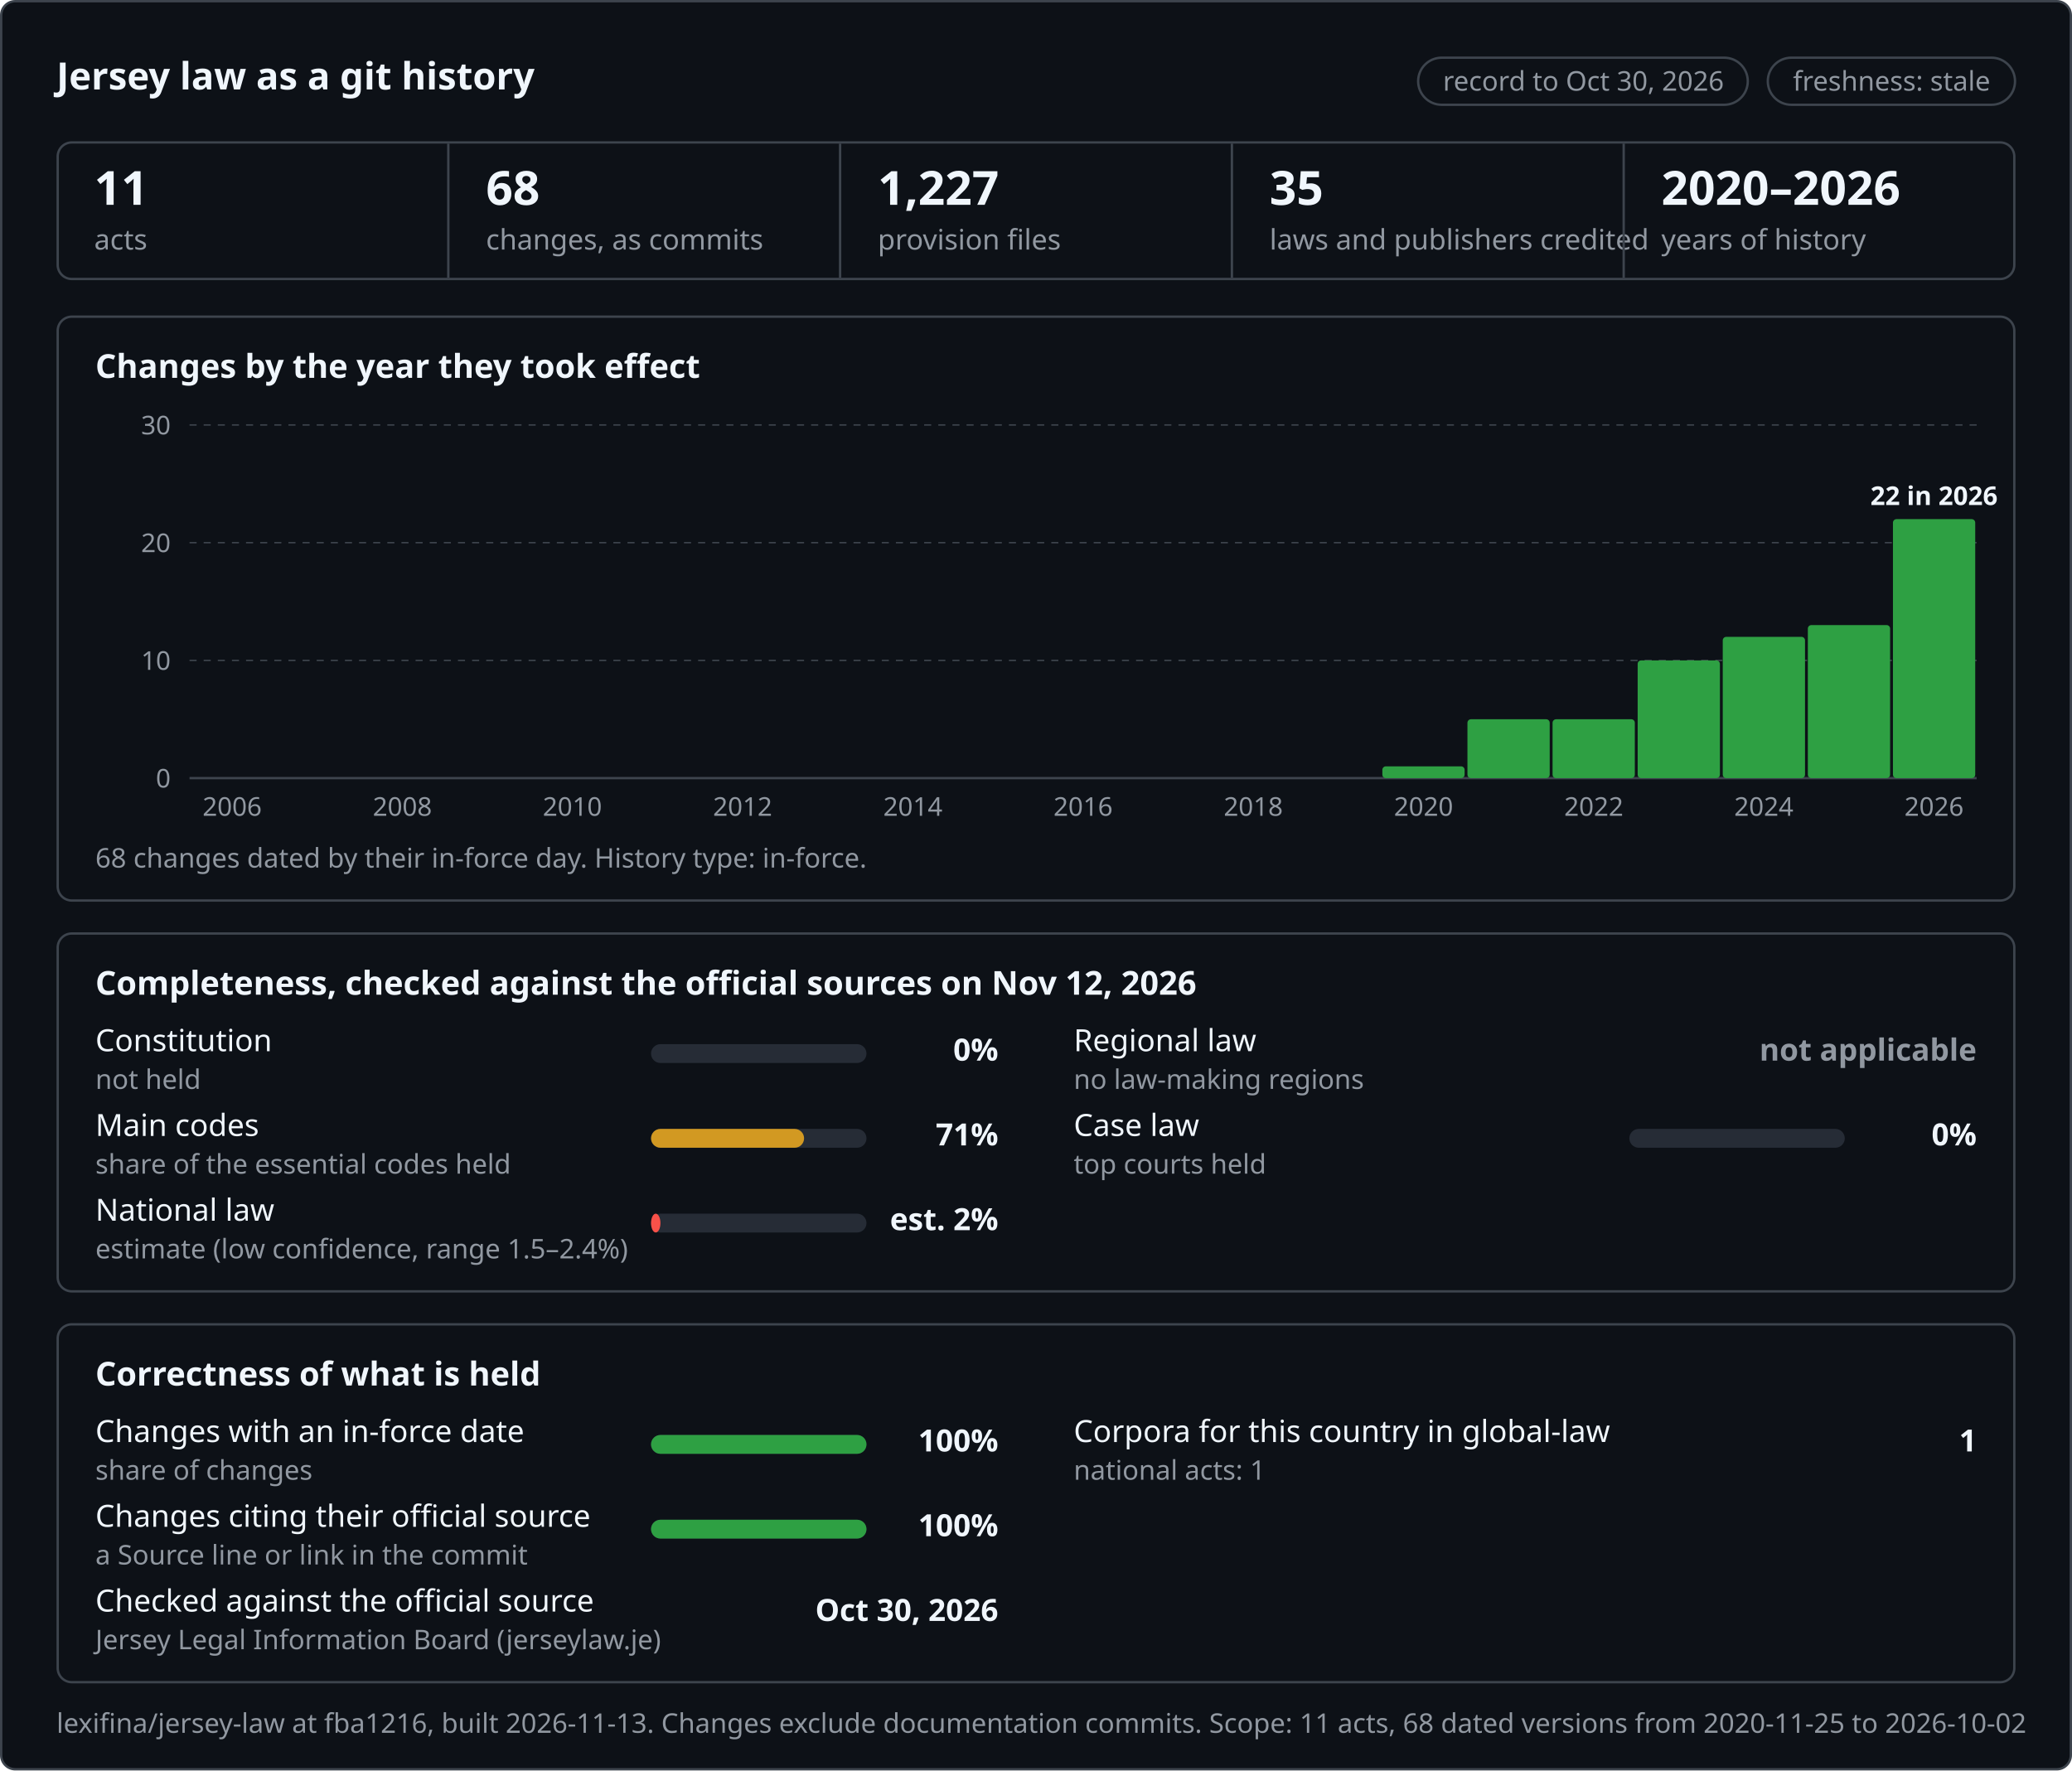
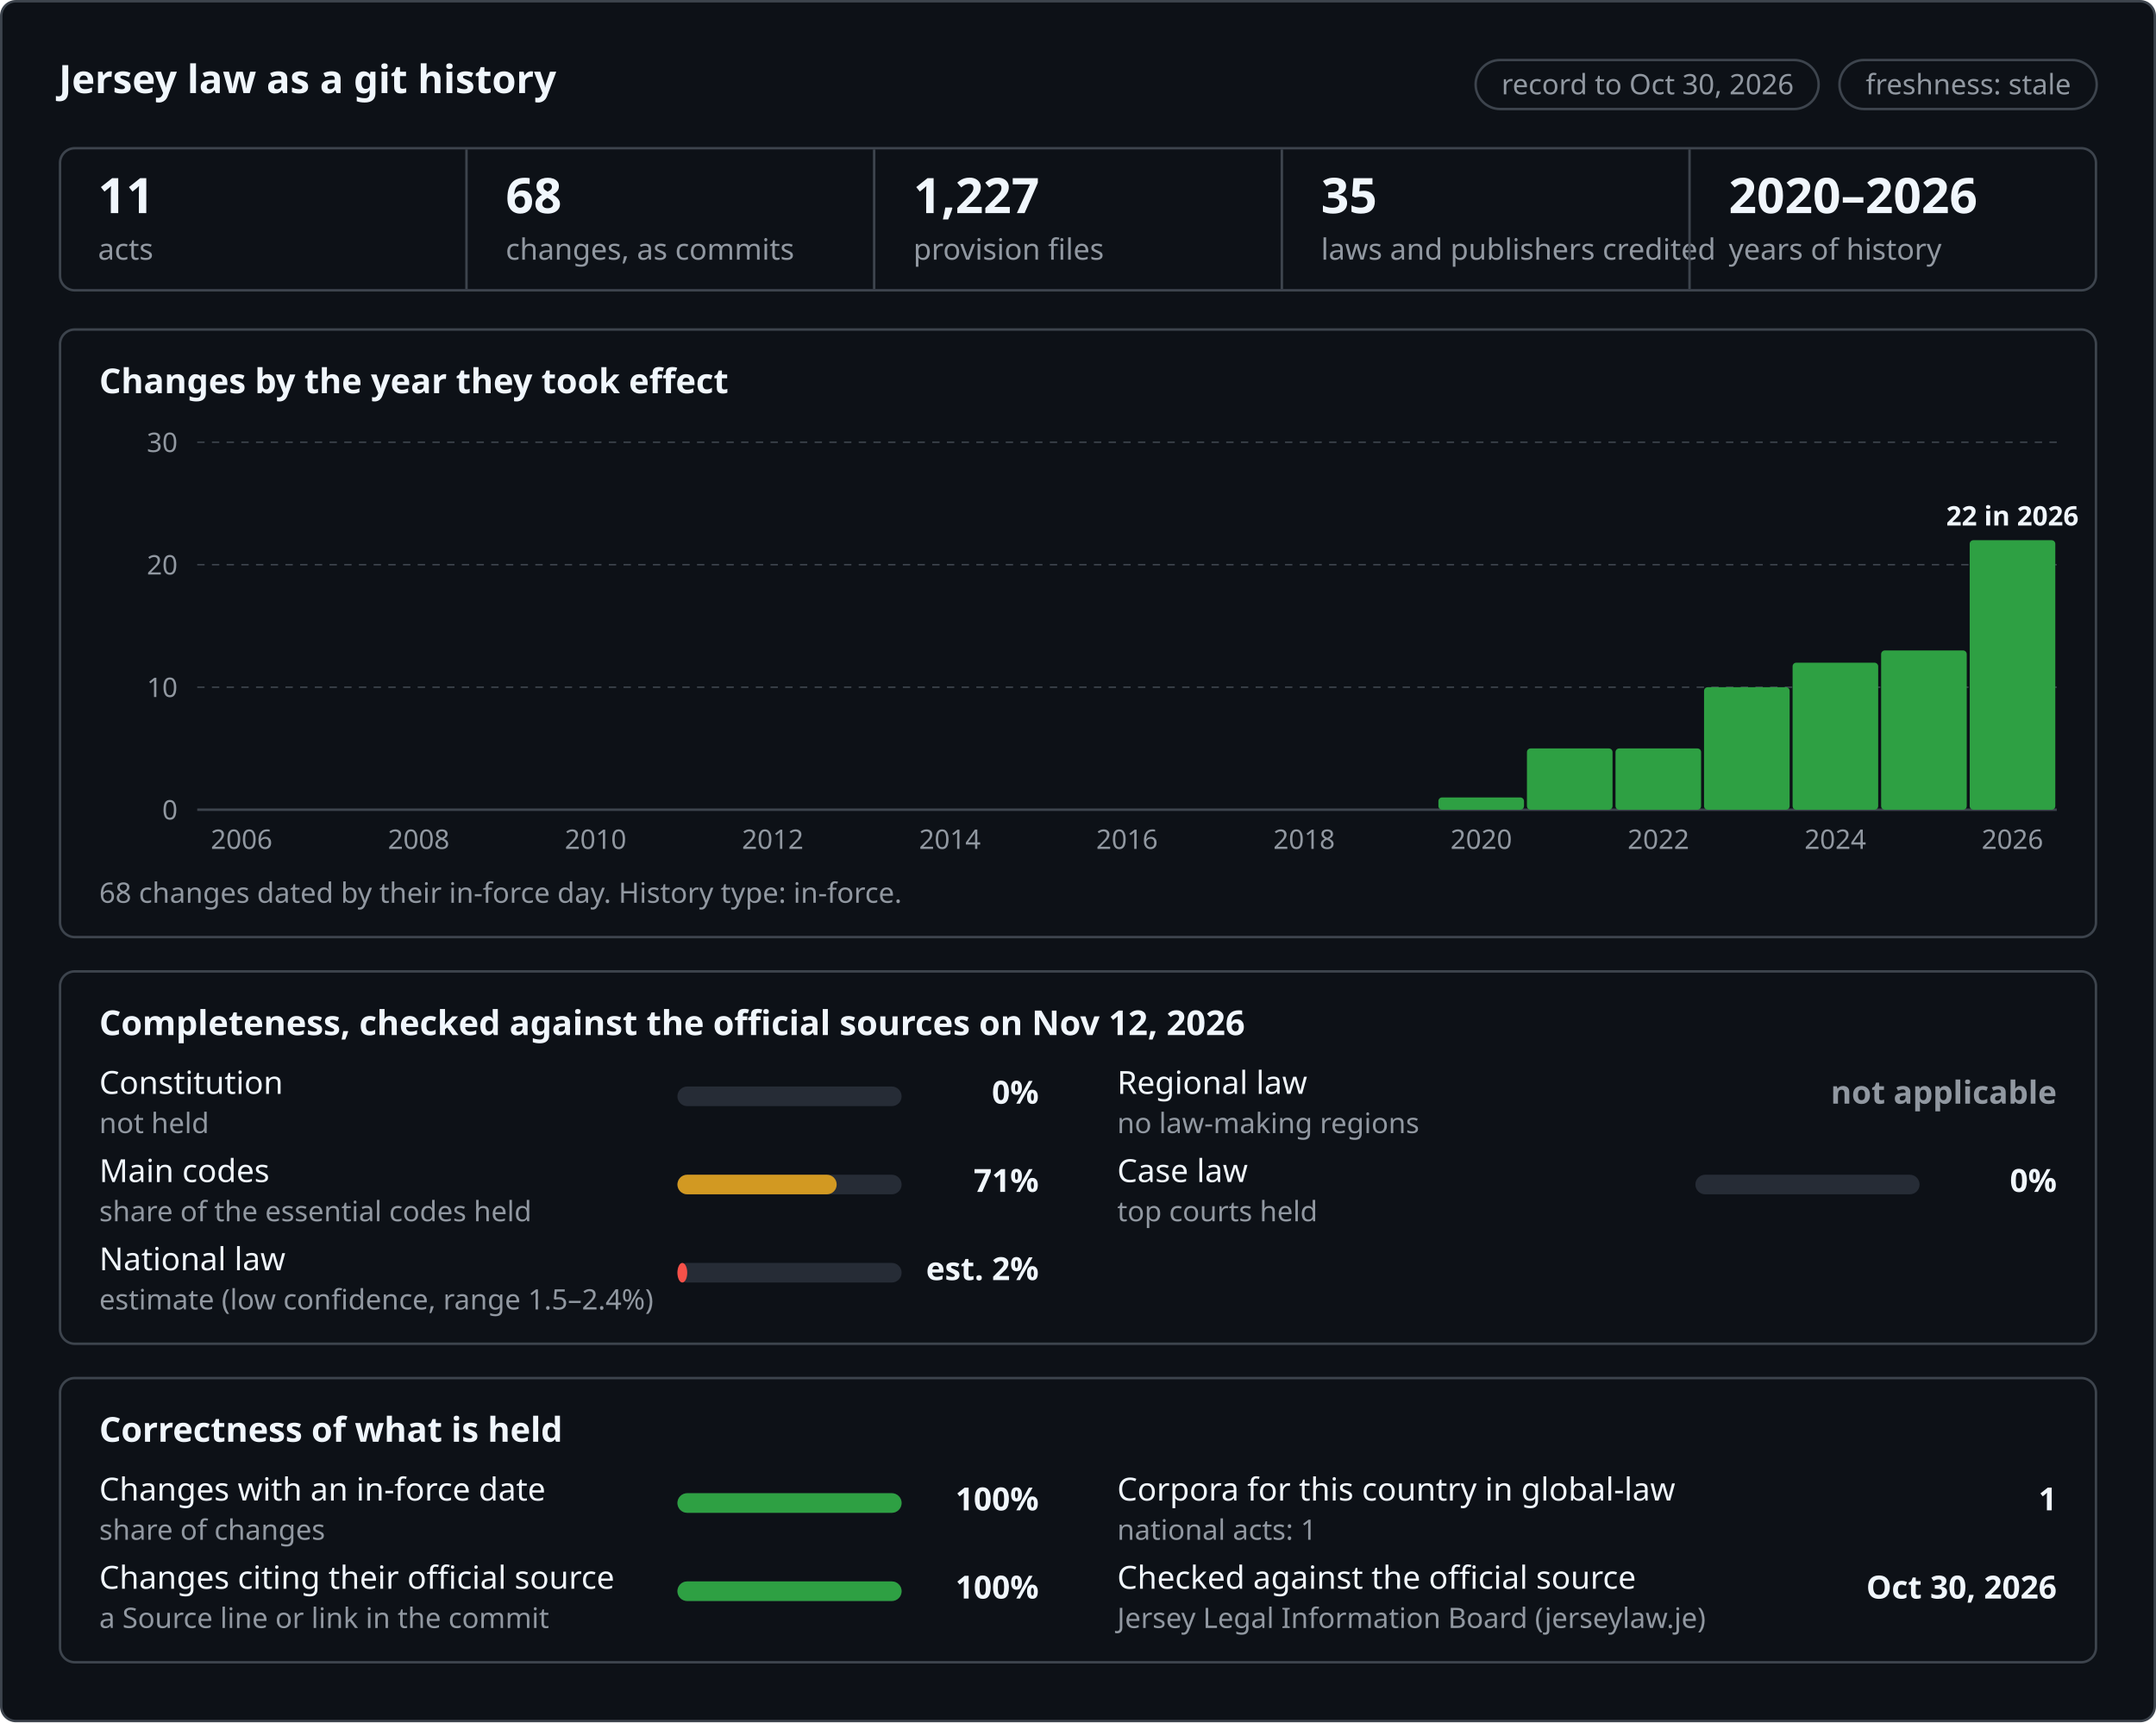
- <svg xmlns="http://www.w3.org/2000/svg" width="880" height="752" viewBox="0 0 880 752" font-family="-apple-system,BlinkMacSystemFont,Segoe UI,Noto Sans,Helvetica,Arial,sans-serif">
-   <rect x="0.5" y="0.5" width="879" height="751" rx="6" fill="#0d1117" stroke="#3d444d" />
+ <svg xmlns="http://www.w3.org/2000/svg" width="880" height="703" viewBox="0 0 880 703" font-family="-apple-system,BlinkMacSystemFont,Segoe UI,Noto Sans,Helvetica,Arial,sans-serif">
+   <rect x="0.5" y="0.5" width="879" height="702" rx="6" fill="#0d1117" stroke="#3d444d" />
  <text x="24" y="38" font-size="16" font-weight="600" fill="#f0f6fc">Jersey law as a git history</text>
  <rect x="602.3" y="24.5" width="140" height="20" rx="10" fill="none" stroke="#3d444d" />
  <text x="672.5" y="38.5" font-size="11.5" font-weight="500" text-anchor="middle" fill="#9198a1">record to Oct 30, 2026</text>
  <rect x="750.8" y="24.5" width="105" height="20" rx="10" fill="none" stroke="#3d444d" />
  <text x="803.4" y="38.5" font-size="11.5" font-weight="500" text-anchor="middle" fill="#9198a1">freshness: stale</text>
  <rect x="24.5" y="60.5" width="831" height="58" rx="6" fill="#0d1117" stroke="#3d444d" />
  <text x="40.0" y="87" font-size="20" font-weight="600" fill="#f0f6fc">11</text>
  <text x="40.0" y="106" font-size="12" fill="#9198a1">acts</text>
  <line x1="190.4" y1="61" x2="190.4" y2="118" stroke="#3d444d" />
  <text x="206.4" y="87" font-size="20" font-weight="600" fill="#f0f6fc">68</text>
  <text x="206.4" y="106" font-size="12" fill="#9198a1">changes, as commits</text>
  <line x1="356.8" y1="61" x2="356.8" y2="118" stroke="#3d444d" />
  <text x="372.8" y="87" font-size="20" font-weight="600" fill="#f0f6fc">1,227</text>
  <text x="372.8" y="106" font-size="12" fill="#9198a1">provision files</text>
  <line x1="523.2" y1="61" x2="523.2" y2="118" stroke="#3d444d" />
  <text x="539.2" y="87" font-size="20" font-weight="600" fill="#f0f6fc">35</text>
  <text x="539.2" y="106" font-size="12" fill="#9198a1" textLength="142" lengthAdjust="spacingAndGlyphs">laws and publishers credited</text>
  <line x1="689.6" y1="61" x2="689.6" y2="118" stroke="#3d444d" />
  <text x="705.6" y="87" font-size="20" font-weight="600" fill="#f0f6fc">2020–2026</text>
  <text x="705.6" y="106" font-size="12" fill="#9198a1">years of history</text>
  <rect x="24.5" y="134.5" width="831" height="248" rx="6" fill="#0d1117" stroke="#3d444d" />
  <text x="40.5" y="160.5" font-size="14" font-weight="600" fill="#f0f6fc">Changes by the year they took effect</text>
  <line x1="80.5" y1="330.5" x2="839.5" y2="330.5" stroke="#3d444d" stroke-width="1" />
  <text x="72.5" y="334.5" font-size="11" text-anchor="end" fill="#9198a1">0</text>
  <line x1="80.5" y1="280.5" x2="839.5" y2="280.5" stroke="#3d444d" stroke-width="0.6" stroke-dasharray="3 3" />
  <text x="72.5" y="284.5" font-size="11" text-anchor="end" fill="#9198a1">10</text>
  <line x1="80.5" y1="230.5" x2="839.5" y2="230.5" stroke="#3d444d" stroke-width="0.6" stroke-dasharray="3 3" />
  <text x="72.5" y="234.5" font-size="11" text-anchor="end" fill="#9198a1">20</text>
  <line x1="80.5" y1="180.5" x2="839.5" y2="180.5" stroke="#3d444d" stroke-width="0.6" stroke-dasharray="3 3" />
  <text x="72.5" y="184.5" font-size="11" text-anchor="end" fill="#9198a1">30</text>
  <text x="98.6" y="346.5" font-size="11" text-anchor="middle" fill="#9198a1">2006</text>
  <text x="170.9" y="346.5" font-size="11" text-anchor="middle" fill="#9198a1">2008</text>
  <text x="243.1" y="346.5" font-size="11" text-anchor="middle" fill="#9198a1">2010</text>
  <text x="315.4" y="346.5" font-size="11" text-anchor="middle" fill="#9198a1">2012</text>
  <text x="387.7" y="346.5" font-size="11" text-anchor="middle" fill="#9198a1">2014</text>
  <text x="460.0" y="346.5" font-size="11" text-anchor="middle" fill="#9198a1">2016</text>
  <text x="532.3" y="346.5" font-size="11" text-anchor="middle" fill="#9198a1">2018</text>
  <rect x="587.10" y="325.5" width="34.94" height="5.0" rx="1.5" fill="#2ea043" />
  <text x="604.6" y="346.5" font-size="11" text-anchor="middle" fill="#9198a1">2020</text>
  <rect x="623.24" y="305.5" width="34.94" height="25.0" rx="1.5" fill="#2ea043" />
  <rect x="659.39" y="305.5" width="34.94" height="25.0" rx="1.5" fill="#2ea043" />
  <text x="676.9" y="346.5" font-size="11" text-anchor="middle" fill="#9198a1">2022</text>
  <rect x="695.53" y="280.5" width="34.94" height="50.0" rx="1.5" fill="#2ea043" />
  <rect x="731.67" y="270.5" width="34.94" height="60.0" rx="1.5" fill="#2ea043" />
  <text x="749.1" y="346.5" font-size="11" text-anchor="middle" fill="#9198a1">2024</text>
  <rect x="767.81" y="265.5" width="34.94" height="65.0" rx="1.5" fill="#2ea043" />
  <rect x="803.96" y="220.5" width="34.94" height="110.0" rx="1.5" fill="#2ea043" />
  <text x="821.4" y="346.5" font-size="11" text-anchor="middle" fill="#9198a1">2026</text>
  <text x="821.4" y="214.5" font-size="11" font-weight="600" text-anchor="middle" fill="#f0f6fc">22 in 2026</text>
  <text x="40.5" y="368.5" font-size="11.5" fill="#9198a1">68 changes dated by their in-force day. History type: in-force.</text>
  <rect x="24.5" y="396.5" width="831" height="152" rx="6" fill="#0d1117" stroke="#3d444d" />
  <text x="40.5" y="422.5" font-size="14" font-weight="600" fill="#f0f6fc">Completeness, checked against the official sources on Nov 12, 2026</text>
  <text x="40.5" y="446.5" font-size="13" fill="#f0f6fc">Constitution</text>
  <text x="40.5" y="462.5" font-size="11.5" fill="#9198a1">not held</text>
  <g>
    <rect x="276.5" y="443.5" width="91.5" height="8" rx="4" fill="#262c36" />
  </g>
  <text x="424.0" y="450.5" font-size="13" font-weight="600" text-anchor="end" fill="#f0f6fc">0%</text>
  <text x="40.5" y="482.5" font-size="13" fill="#f0f6fc">Main codes</text>
  <text x="40.5" y="498.5" font-size="11.5" fill="#9198a1">share of the essential codes held</text>
  <g>
    <rect x="276.5" y="479.5" width="91.5" height="8" rx="4" fill="#262c36" />
    <rect x="276.5" y="479.5" width="65.0" height="8" rx="4" fill="#d29922" />
  </g>
  <text x="424.0" y="486.5" font-size="13" font-weight="600" text-anchor="end" fill="#f0f6fc">71%</text>
  <text x="40.5" y="518.5" font-size="13" fill="#f0f6fc">National law</text>
  <text x="40.5" y="534.5" font-size="11.5" fill="#9198a1">estimate (low confidence, range 1.5–2.4%)</text>
  <g>
    <rect x="276.5" y="515.5" width="91.5" height="8" rx="4" fill="#262c36" />
    <rect x="276.5" y="515.5" width="4.0" height="8" rx="4" fill="#f85149" />
  </g>
  <text x="424.0" y="522.5" font-size="13" font-weight="600" text-anchor="end" fill="#f0f6fc">est. 2%</text>
  <text x="456.0" y="446.5" font-size="13" fill="#f0f6fc">Regional law</text>
  <text x="456.0" y="462.5" font-size="11.5" fill="#9198a1">no law-making regions</text>
  <text x="839.5" y="450.5" font-size="13" font-weight="600" text-anchor="end" fill="#9198a1">not applicable</text>
  <text x="456.0" y="482.5" font-size="13" fill="#f0f6fc">Case law</text>
  <text x="456.0" y="498.5" font-size="11.5" fill="#9198a1">top courts held</text>
  <g>
    <rect x="692.0" y="479.5" width="91.5" height="8" rx="4" fill="#262c36" />
  </g>
  <text x="839.5" y="486.5" font-size="13" font-weight="600" text-anchor="end" fill="#f0f6fc">0%</text>
-   <rect x="24.5" y="562.5" width="831" height="152" rx="6" fill="#0d1117" stroke="#3d444d" />
+   <rect x="24.5" y="562.5" width="831" height="116" rx="6" fill="#0d1117" stroke="#3d444d" />
  <text x="40.5" y="588.5" font-size="14" font-weight="600" fill="#f0f6fc">Correctness of what is held</text>
  <text x="40.5" y="612.5" font-size="13" fill="#f0f6fc">Changes with an in-force date</text>
  <text x="40.5" y="628.5" font-size="11.5" fill="#9198a1">share of changes</text>
  <g>
    <rect x="276.5" y="609.5" width="91.5" height="8" rx="4" fill="#262c36" />
    <rect x="276.5" y="609.5" width="91.5" height="8" rx="4" fill="#2ea043" />
  </g>
  <text x="424.0" y="616.5" font-size="13" font-weight="600" text-anchor="end" fill="#f0f6fc">100%</text>
  <text x="40.5" y="648.5" font-size="13" fill="#f0f6fc">Changes citing their official source</text>
  <text x="40.5" y="664.5" font-size="11.5" fill="#9198a1">a Source line or link in the commit</text>
  <g>
    <rect x="276.5" y="645.5" width="91.5" height="8" rx="4" fill="#262c36" />
    <rect x="276.5" y="645.5" width="91.5" height="8" rx="4" fill="#2ea043" />
  </g>
  <text x="424.0" y="652.5" font-size="13" font-weight="600" text-anchor="end" fill="#f0f6fc">100%</text>
-   <text x="40.5" y="684.5" font-size="13" fill="#f0f6fc">Checked against the official source</text>
-   <text x="40.5" y="700.5" font-size="11.5" fill="#9198a1">Jersey Legal Information Board (jerseylaw.je)</text>
-   <text x="424.0" y="688.5" font-size="13" font-weight="600" text-anchor="end" fill="#f0f6fc">Oct 30, 2026</text>
  <text x="456.0" y="612.5" font-size="13" fill="#f0f6fc">Corpora for this country in global-law</text>
  <text x="456.0" y="628.5" font-size="11.5" fill="#9198a1">national acts: 1</text>
  <text x="839.5" y="616.5" font-size="13" font-weight="600" text-anchor="end" fill="#f0f6fc">1</text>
-   <text x="24" y="736" font-size="11.5" fill="#9198a1">lexifina/jersey-law at fba1216, built 2026-11-13. Changes exclude documentation commits. Scope: 11 acts, 68 dated versions from 2020-11-25 to 2026-10-02</text>
+   <text x="456.0" y="648.5" font-size="13" fill="#f0f6fc">Checked against the official source</text>
+   <text x="456.0" y="664.5" font-size="11.5" fill="#9198a1">Jersey Legal Information Board (jerseylaw.je)</text>
+   <text x="839.5" y="652.5" font-size="13" font-weight="600" text-anchor="end" fill="#f0f6fc">Oct 30, 2026</text>
</svg>
